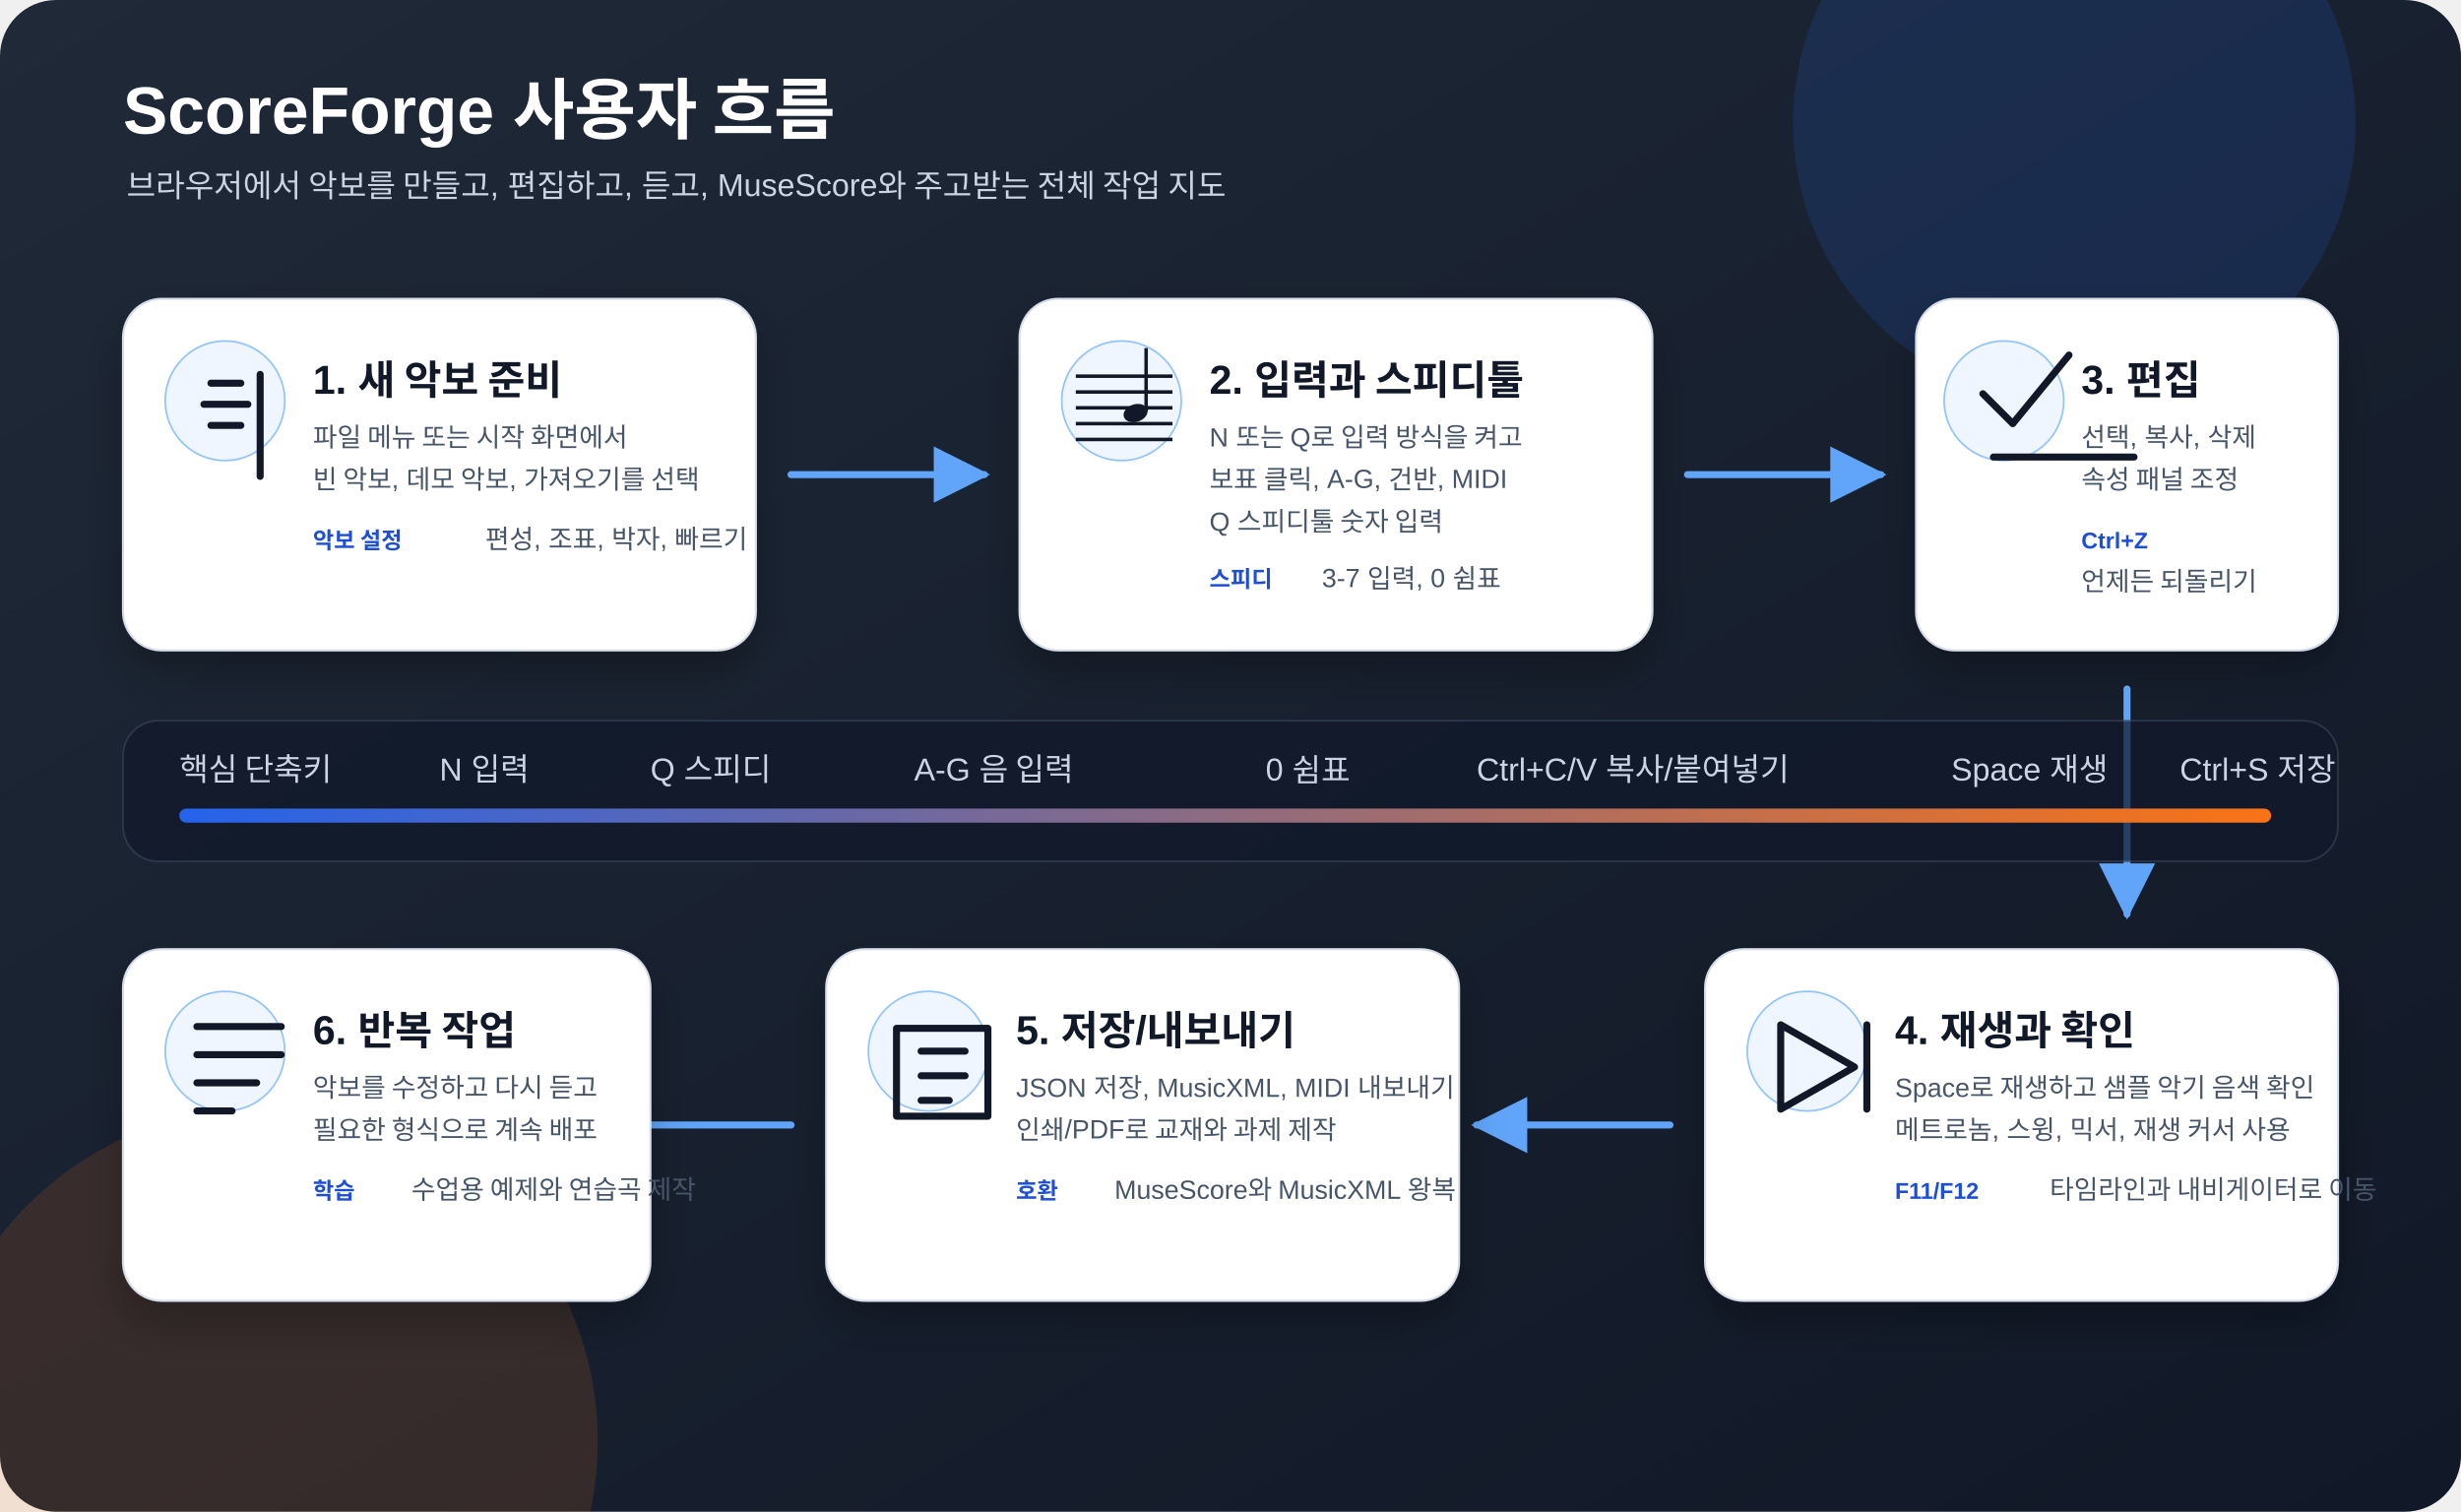
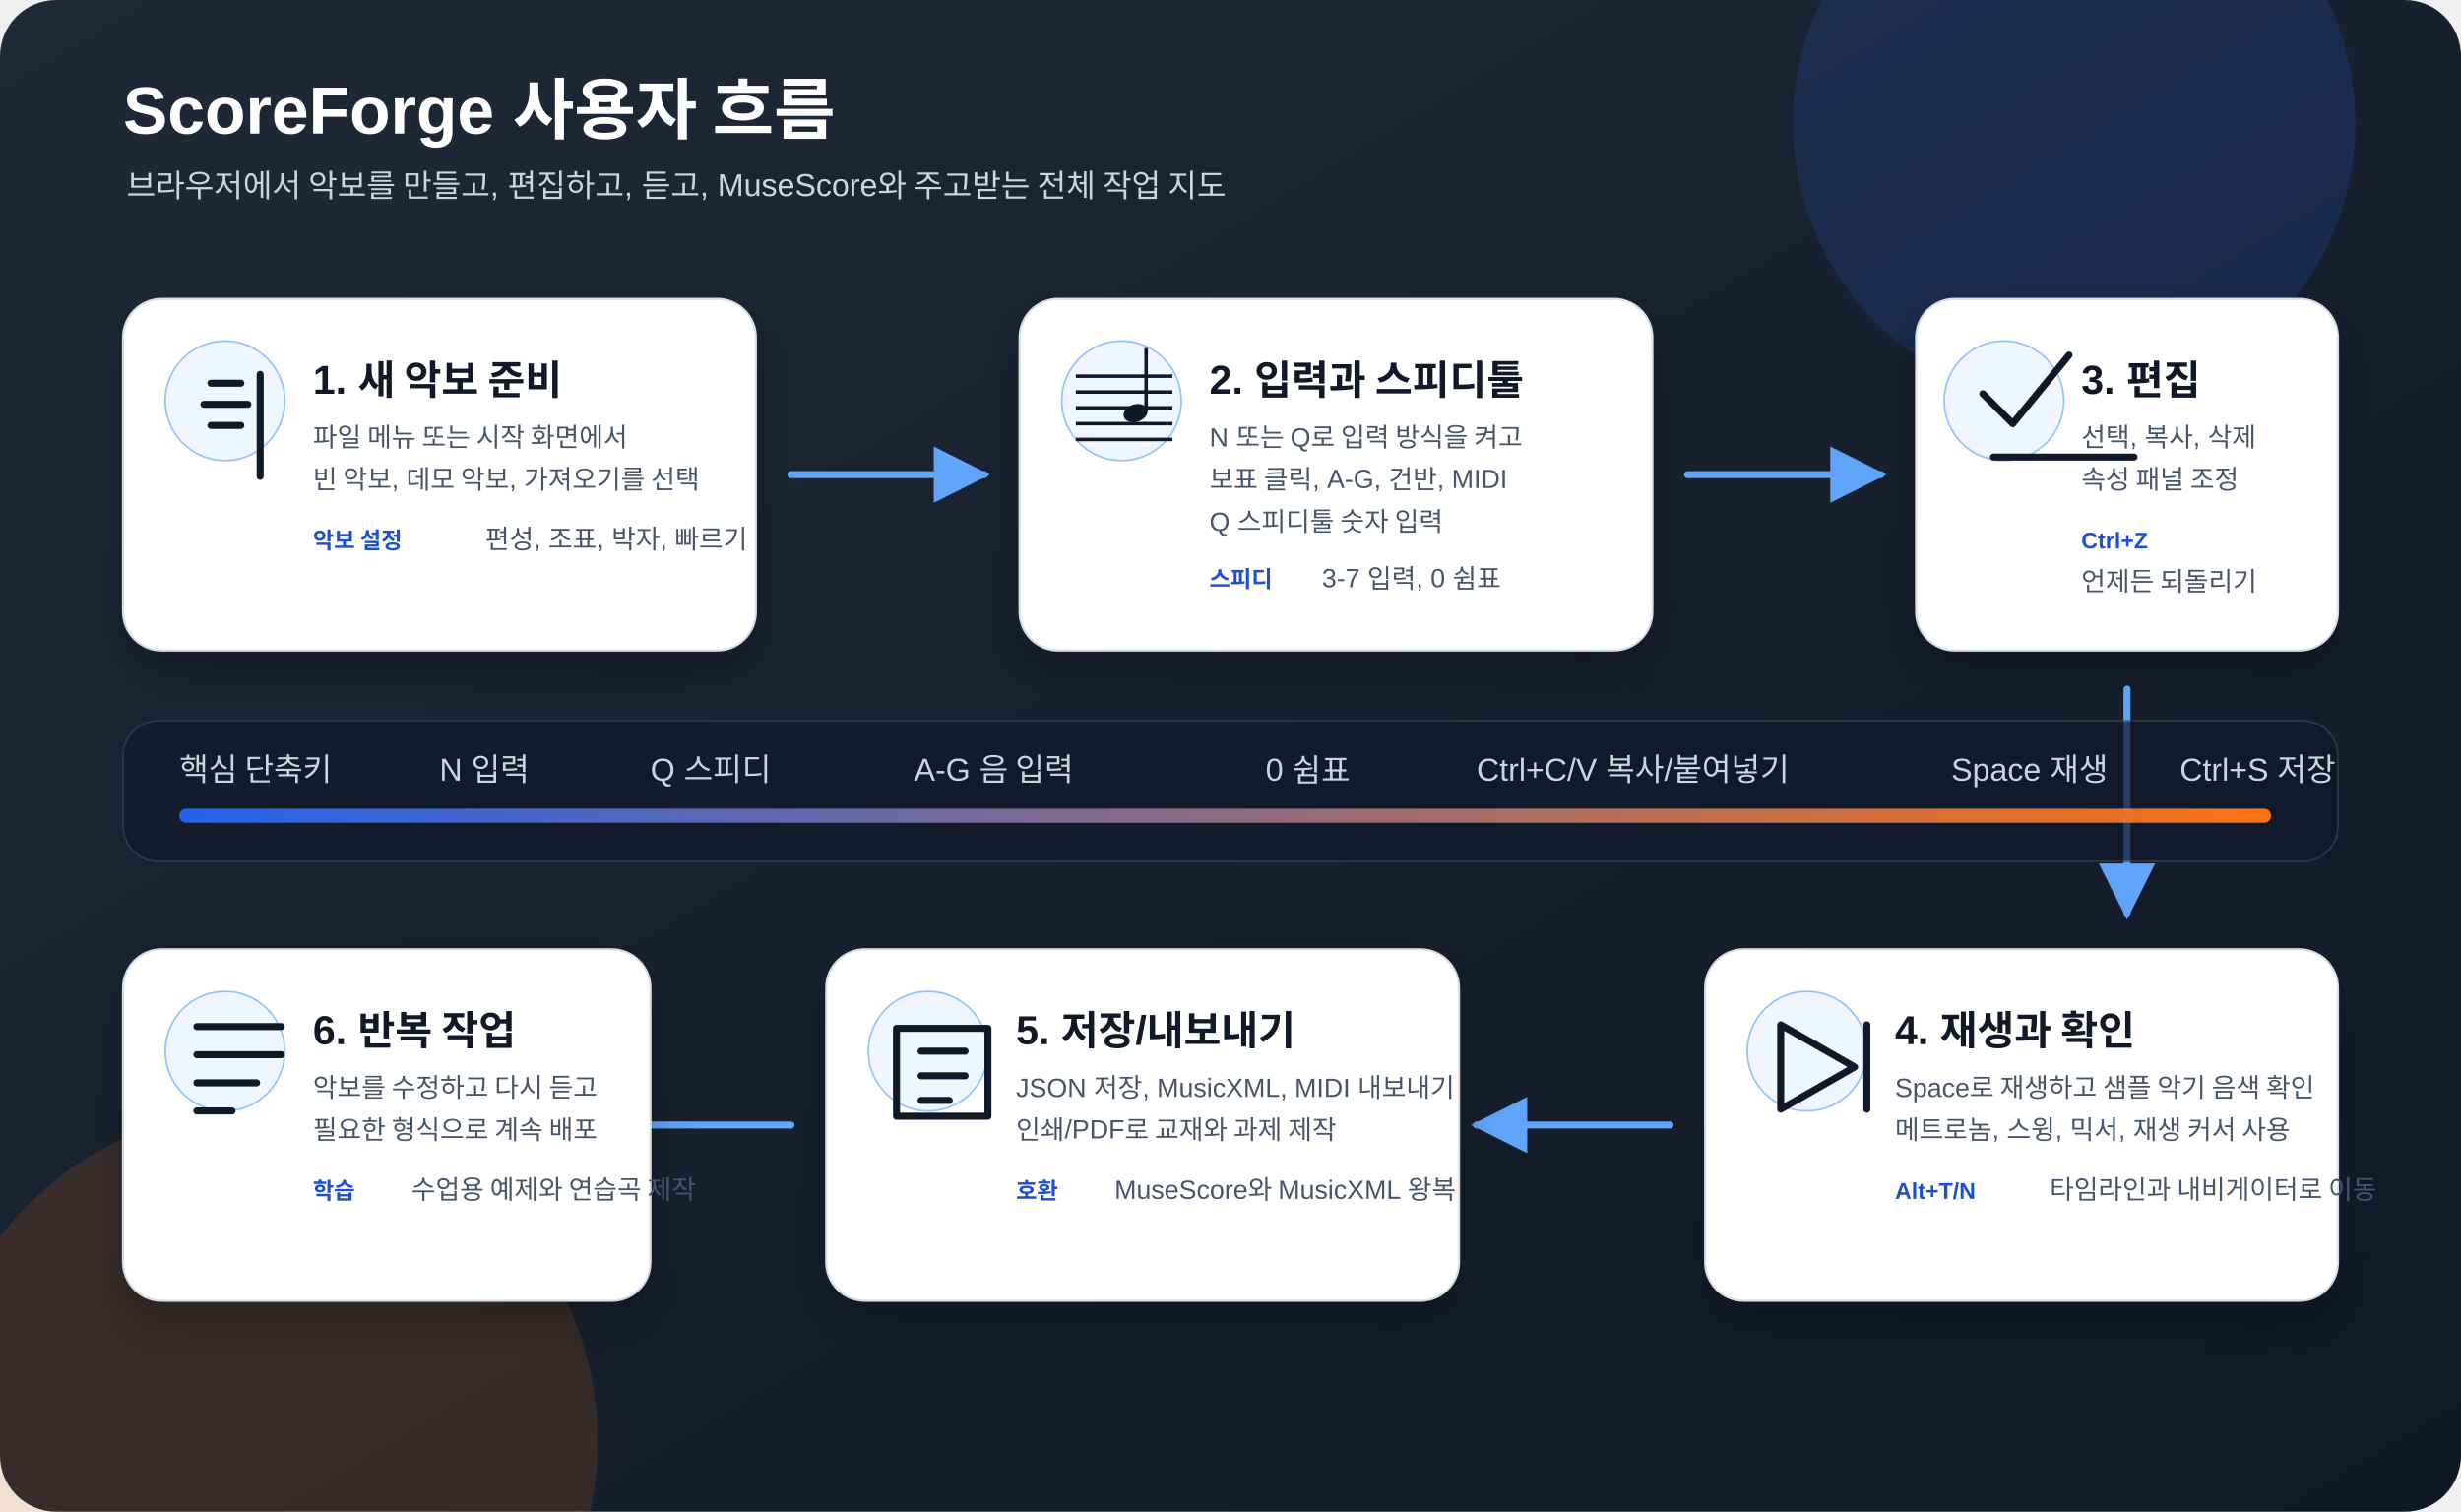
<svg xmlns="http://www.w3.org/2000/svg" width="1400" height="860" viewBox="0 0 1400 860" role="img" aria-labelledby="title desc">
  <defs>
    <linearGradient id="bg" x1="0" y1="0" x2="1" y2="1">
      <stop offset="0" stop-color="#1f2937" />
      <stop offset="1" stop-color="#111827" />
    </linearGradient>
    <linearGradient id="accent" x1="0" y1="0" x2="1" y2="0">
      <stop offset="0" stop-color="#2563eb" />
      <stop offset="1" stop-color="#f97316" />
    </linearGradient>
    <filter id="shadow" x="-20%" y="-20%" width="140%" height="140%">
      <feDropShadow dx="0" dy="12" stdDeviation="12" flood-color="#000" flood-opacity=".25" />
    </filter>
    <marker id="arrow" viewBox="0 0 10 10" refX="9" refY="5" markerWidth="8" markerHeight="8" orient="auto-start-reverse">
      <path d="M 0 0 L 10 5 L 0 10 z" fill="#60a5fa" />
    </marker>
    <style>
      .title { font: 800 38px "Malgun Gothic", Arial, sans-serif; fill: #fff; }
      .subtitle { font: 500 18px "Malgun Gothic", Arial, sans-serif; fill: #cbd5e1; }
      .card { fill: #fff; stroke: #d8dee9; stroke-width: 1.2; filter: url(#shadow); }
      .card-title { font: 800 23px "Malgun Gothic", Arial, sans-serif; fill: #111827; }
      .body { font: 500 15px "Malgun Gothic", Arial, sans-serif; fill: #475569; }
      .tag { font: 800 13px "Malgun Gothic", Arial, sans-serif; fill: #1d4ed8; }
      .step { fill: #eff6ff; stroke: #93c5fd; }
      .icon { fill: none; stroke: #111827; stroke-width: 4; stroke-linecap: round; stroke-linejoin: round; }
      .accent { fill: url(#accent); }
      .arrow { stroke: #60a5fa; stroke-width: 4; fill: none; marker-end: url(#arrow); stroke-linecap: round; }
      .mini-staff { stroke: #111827; stroke-width: 2; }
      .note { fill: #111827; }
    </style>
  </defs>
  <rect width="1400" height="860" rx="32" fill="url(#bg)" />
  <circle cx="1180" cy="70" r="160" fill="#2563eb" opacity=".16" />
  <circle cx="150" cy="820" r="190" fill="#f97316" opacity=".14" />
  <text x="70" y="76" class="title">ScoreForge 사용자 흐름</text>
  <text x="72" y="112" class="subtitle">브라우저에서 악보를 만들고, 편집하고, 듣고, MuseScore와 주고받는 전체 작업 지도</text>
  <g transform="translate(70,170)">
    <rect class="card" width="360" height="200" rx="22" />
    <circle class="step" cx="58" cy="58" r="34" />
    <path class="icon" d="M46 60h25M50 48h17M50 72h17M78 43v58" />
    <text x="108" y="54" class="card-title">1. 새 악보 준비</text>
    <text x="108" y="84" class="body">파일 메뉴 또는 시작 화면에서</text>
    <text x="108" y="108" class="body">빈 악보, 데모 악보, 가져오기를 선택</text>
    <text x="108" y="142" class="tag">악보 설정</text>
    <text x="206" y="142" class="body">편성, 조표, 박자, 빠르기</text>
  </g>
  <path class="arrow" d="M450 270 C500 270 510 270 560 270" />
  <g transform="translate(580,170)">
    <rect class="card" width="360" height="200" rx="22" />
    <circle class="step" cx="58" cy="58" r="34" />
    <g transform="translate(32,44)">
      <line class="mini-staff" x1="0" y1="0" x2="55" y2="0" />
      <line class="mini-staff" x1="0" y1="9" x2="55" y2="9" />
      <line class="mini-staff" x1="0" y1="18" x2="55" y2="18" />
      <line class="mini-staff" x1="0" y1="27" x2="55" y2="27" />
      <line class="mini-staff" x1="0" y1="36" x2="55" y2="36" />
      <ellipse class="note" cx="34" cy="21" rx="7" ry="5" transform="rotate(-18 34 21)" />
      <path class="mini-staff" d="M40 20v-36" />
    </g>
    <text x="108" y="54" class="card-title">2. 입력과 스피디툴</text>
    <text x="108" y="84" class="body">N 또는 Q로 입력 방식을 켜고</text>
    <text x="108" y="108" class="body">보표 클릭, A-G, 건반, MIDI</text>
    <text x="108" y="132" class="body">Q 스피디툴 숫자 입력</text>
    <text x="108" y="164" class="tag">스피디</text>
    <text x="172" y="164" class="body">3-7 입력, 0 쉼표</text>
  </g>
  <path class="arrow" d="M960 270 C1010 270 1020 270 1070 270" />
  <g transform="translate(1090,170)">
    <rect class="card" width="240" height="200" rx="22" />
    <circle class="step" cx="50" cy="58" r="34" />
    <path class="icon" d="M38 54l17 17 32-39M44 90h80" />
    <text x="94" y="54" class="card-title">3. 편집</text>
    <text x="94" y="84" class="body">선택, 복사, 삭제</text>
    <text x="94" y="108" class="body">속성 패널 조정</text>
    <text x="94" y="142" class="tag">Ctrl+Z</text>
    <text x="94" y="166" class="body">언제든 되돌리기</text>
  </g>
  <path class="arrow" d="M1210 392 C1210 448 1210 476 1210 520" />
  <g transform="translate(970,540)">
    <rect class="card" width="360" height="200" rx="22" />
    <circle class="step" cx="58" cy="58" r="34" />
    <path class="icon" d="M43 74V43l42 24-42 24zM92 43v48" />
    <text x="108" y="54" class="card-title">4. 재생과 확인</text>
    <text x="108" y="84" class="body">Space로 재생하고 샘플 악기 음색 확인</text>
    <text x="108" y="108" class="body">메트로놈, 스윙, 믹서, 재생 커서 사용</text>
-     <text x="108" y="142" class="tag">F11/F12</text>
+     <text x="108" y="142" class="tag">Alt+T/N</text>
    <text x="196" y="142" class="body">타임라인과 내비게이터로 이동</text>
  </g>
  <path class="arrow" d="M950 640 C900 640 890 640 840 640" />
  <g transform="translate(470,540)">
    <rect class="card" width="360" height="200" rx="22" />
    <circle class="step" cx="58" cy="58" r="34" />
    <path class="icon" d="M40 45h52v50H40zM54 58h25M54 72h25M54 86h16" />
    <text x="108" y="54" class="card-title">5. 저장/내보내기</text>
    <text x="108" y="84" class="body">JSON 저장, MusicXML, MIDI 내보내기</text>
    <text x="108" y="108" class="body">인쇄/PDF로 교재와 과제 제작</text>
    <text x="108" y="142" class="tag">호환</text>
    <text x="164" y="142" class="body">MuseScore와 MusicXML 왕복</text>
  </g>
  <path class="arrow" d="M450 640 C400 640 390 640 340 640" />
  <g transform="translate(70,540)">
    <rect class="card" width="300" height="200" rx="22" />
    <circle class="step" cx="58" cy="58" r="34" />
    <path class="icon" d="M42 44h48M42 60h48M42 76h34M42 92h20" />
    <text x="108" y="54" class="card-title">6. 반복 작업</text>
    <text x="108" y="84" class="body">악보를 수정하고 다시 듣고</text>
    <text x="108" y="108" class="body">필요한 형식으로 계속 배포</text>
    <text x="108" y="142" class="tag">학습</text>
    <text x="164" y="142" class="body">수업용 예제와 연습곡 제작</text>
  </g>
  <g transform="translate(70,410)">
    <rect x="0" y="0" width="1260" height="80" rx="20" fill="#0f172a" opacity=".72" stroke="#334155" />
    <text x="32" y="34" class="subtitle">핵심 단축키</text>
    <text x="180" y="34" class="subtitle">N 입력</text>
    <text x="300" y="34" class="subtitle">Q 스피디</text>
    <text x="450" y="34" class="subtitle">A-G 음 입력</text>
    <text x="650" y="34" class="subtitle">0 쉼표</text>
    <text x="770" y="34" class="subtitle">Ctrl+C/V 복사/붙여넣기</text>
    <text x="1040" y="34" class="subtitle">Space 재생</text>
    <text x="1170" y="34" class="subtitle">Ctrl+S 저장</text>
    <rect x="32" y="50" width="1190" height="8" rx="4" fill="url(#accent)" />
  </g>
</svg>
